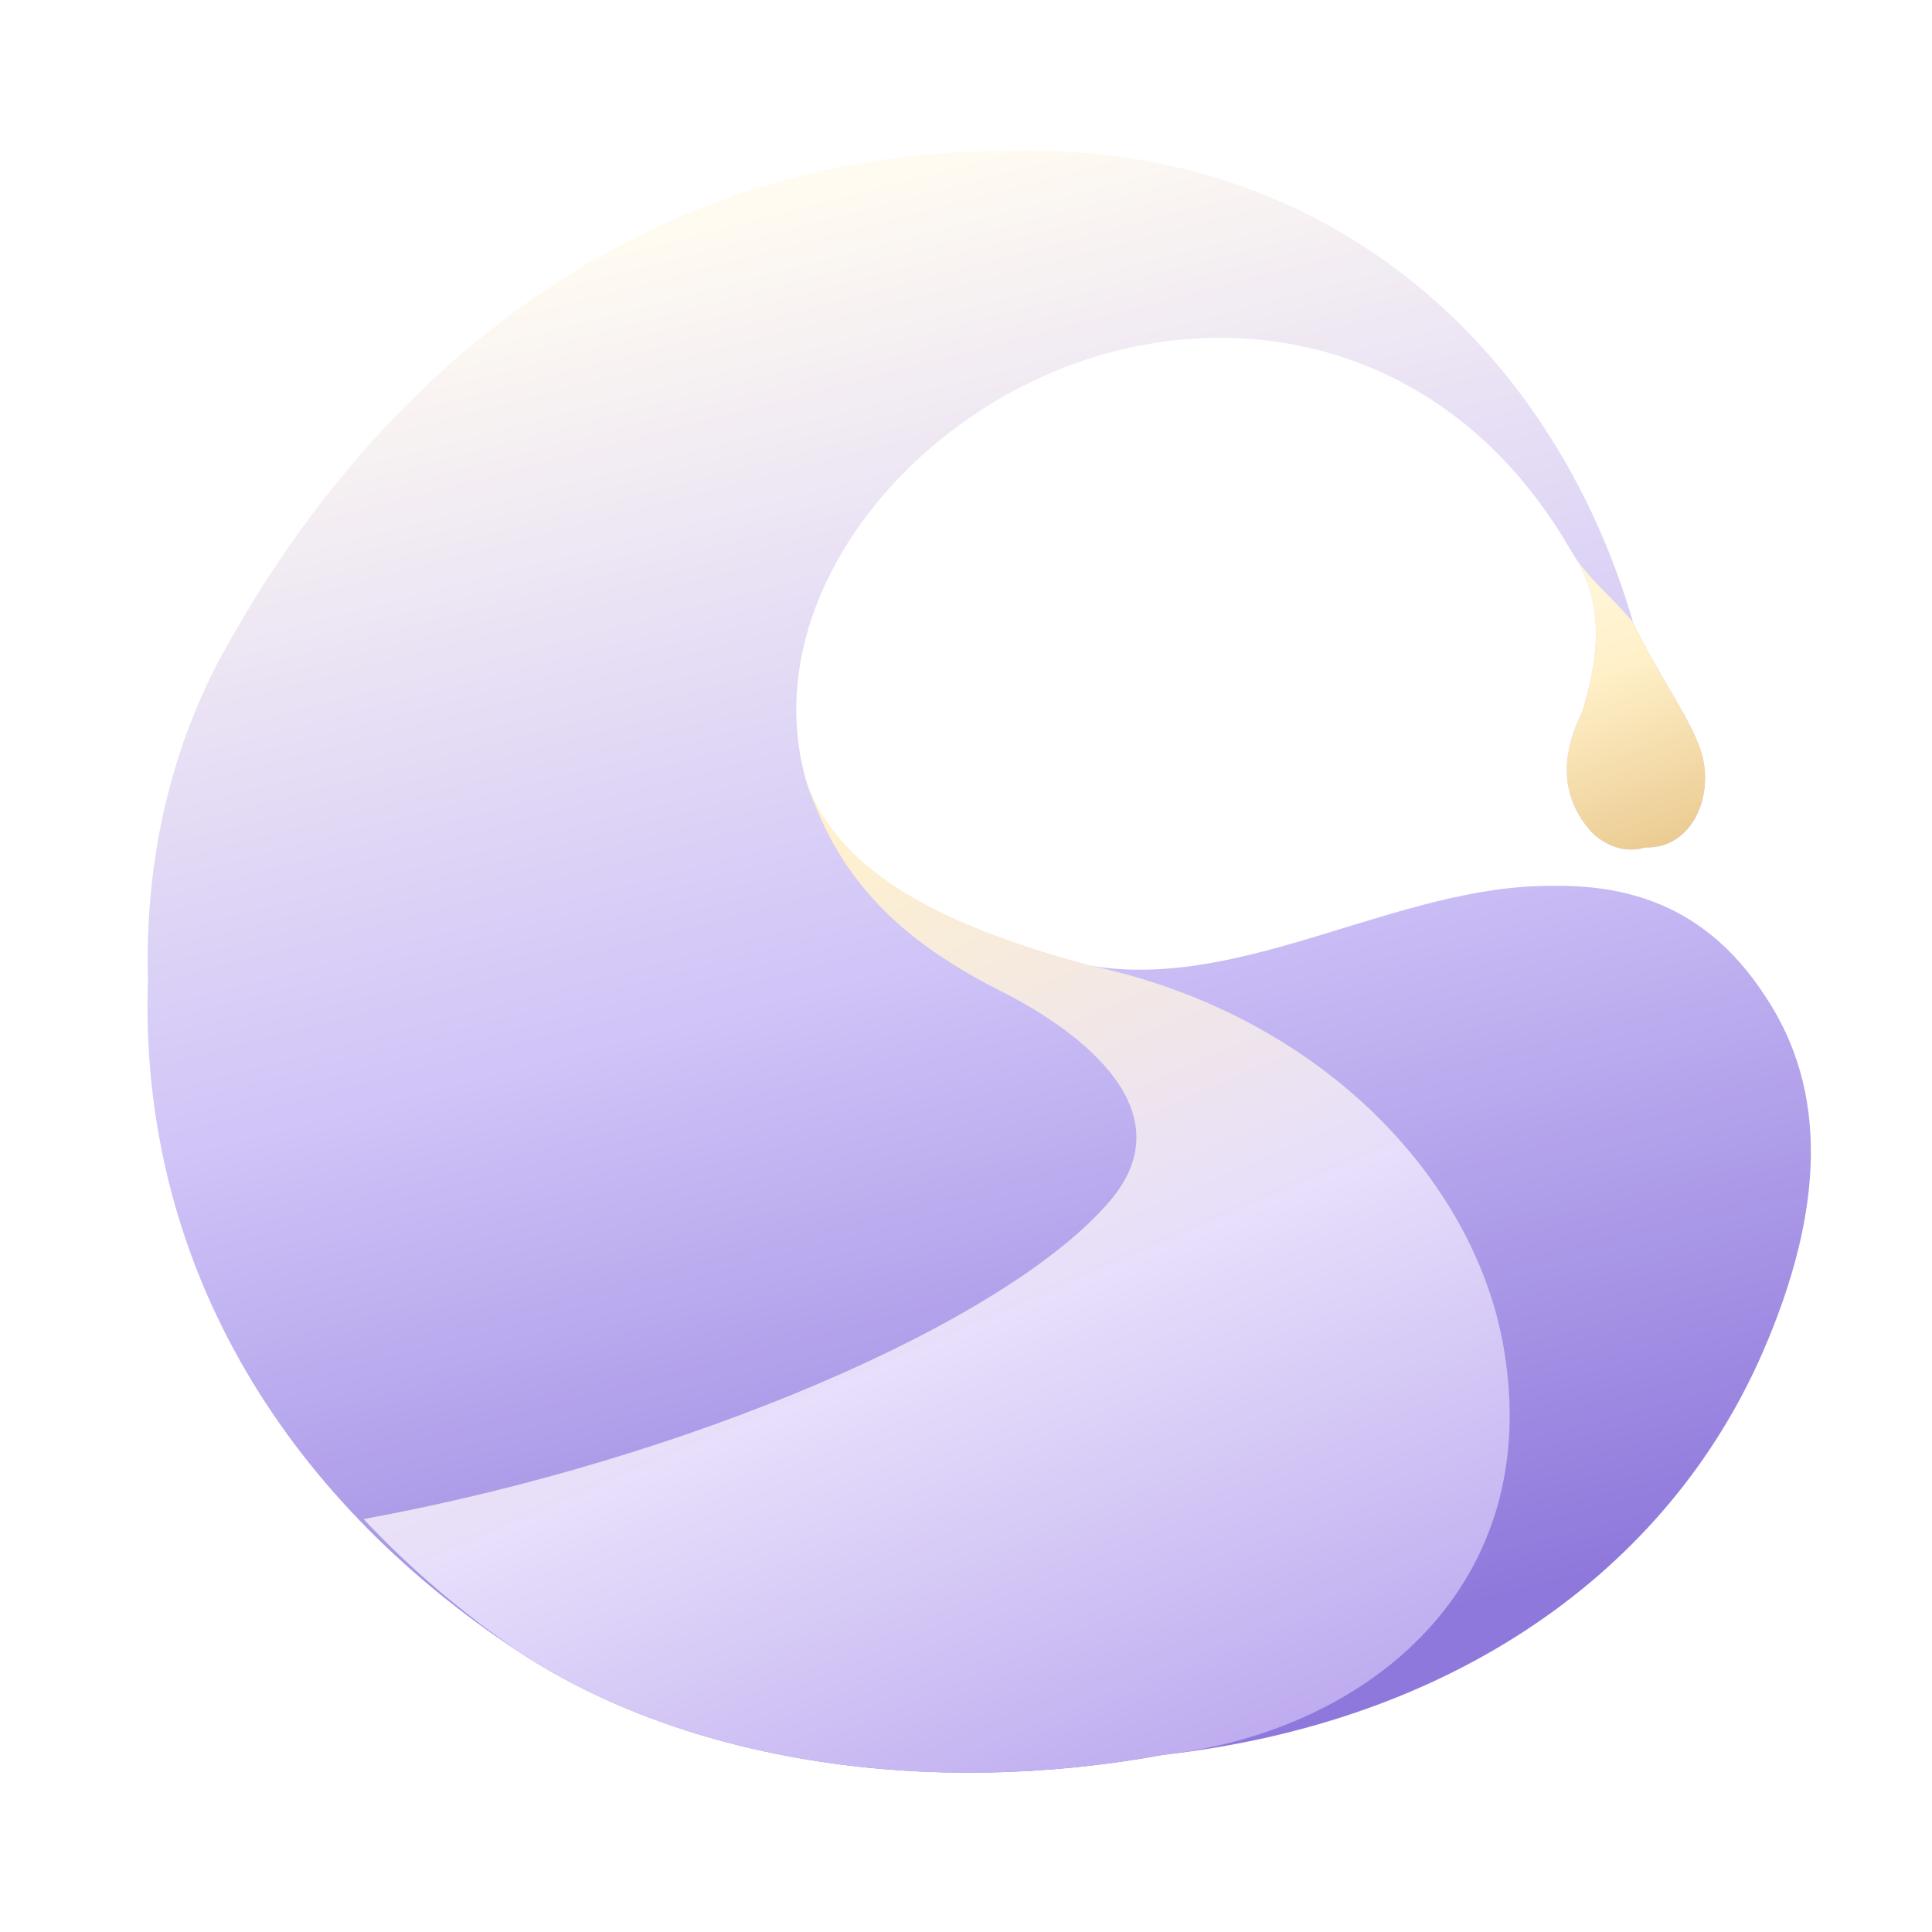
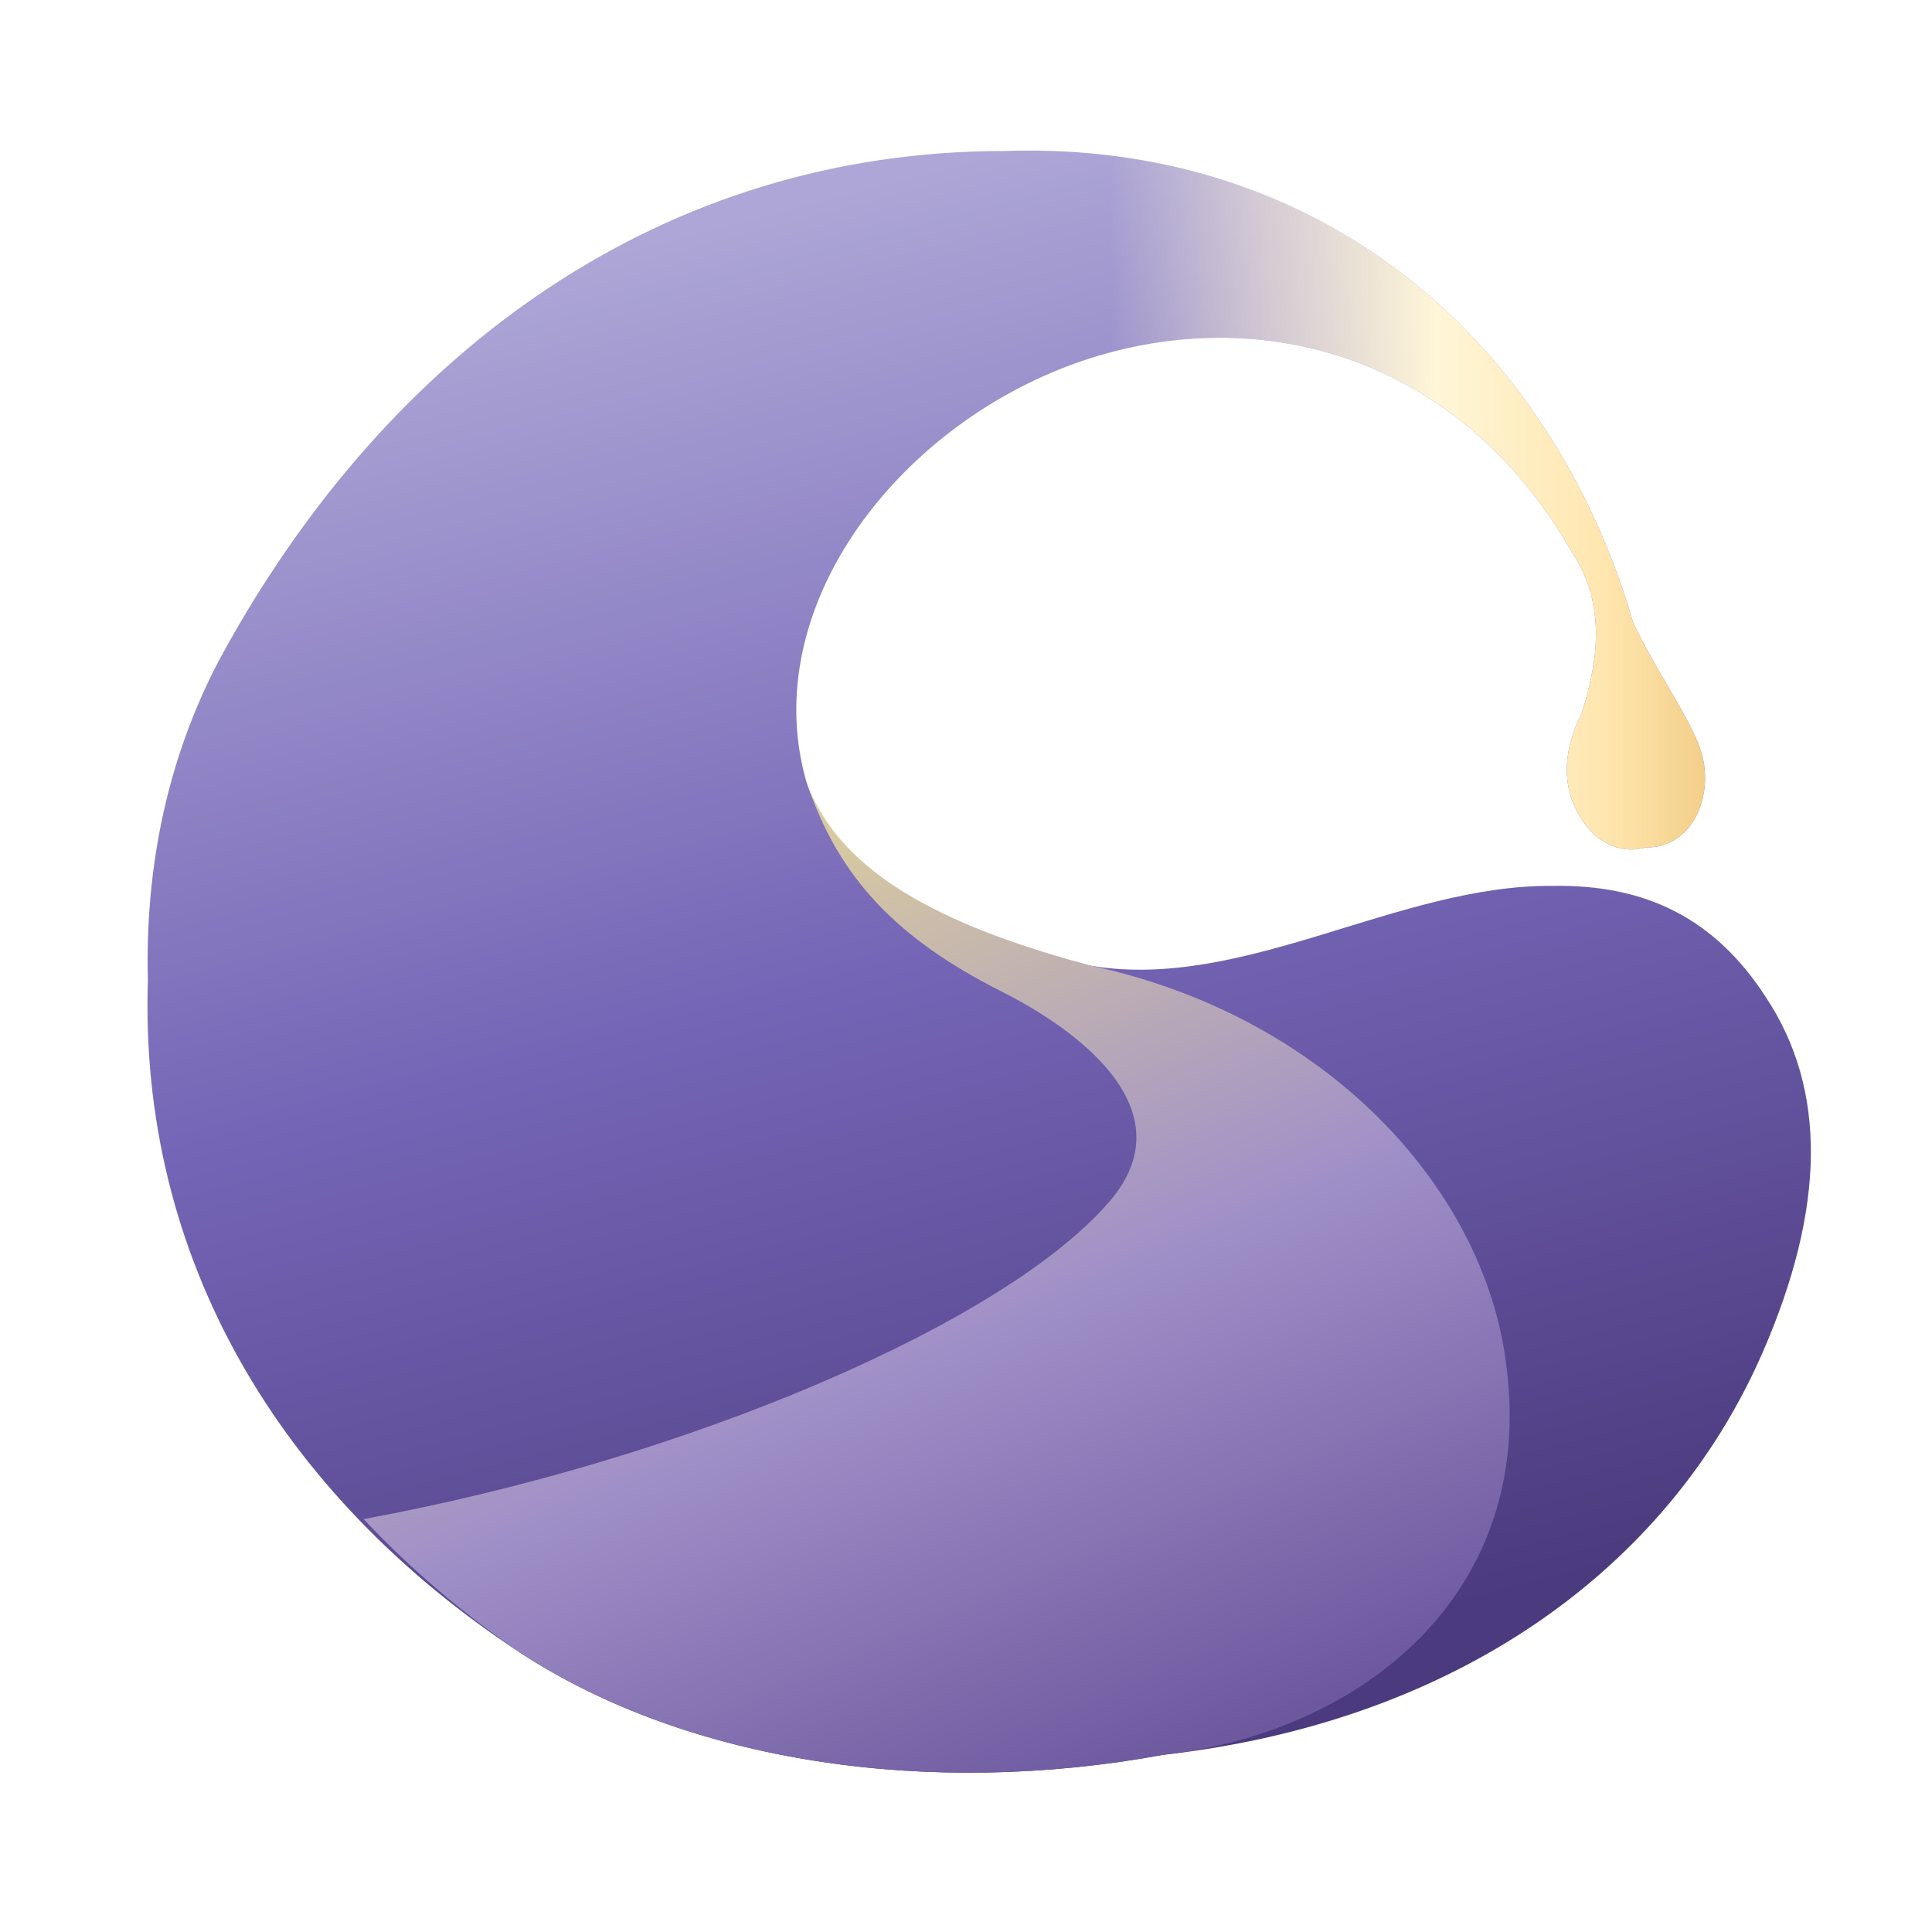
<svg xmlns="http://www.w3.org/2000/svg" width="48" height="48" viewBox="0 0 1254 1254" fill="none">
  <defs>
    <linearGradient id="pearl" gradientUnits="userSpaceOnUse" x1="560" y1="120" x2="810" y2="1080">
-       <stop stop-color="#FFFBF1" />
-       <stop offset="0.5" stop-color="#D0C4F8" />
-       <stop offset="1" stop-color="#8F78DB" />
+       <stop stop-color="#ADA6D6" />
+       <stop offset="0.5" stop-color="#7565B6" />
+       <stop offset="1" stop-color="#4C3A7E" />
    </linearGradient>
    <linearGradient id="light" gradientUnits="userSpaceOnUse" x1="570" y1="525" x2="835" y2="1140">
-       <stop stop-color="#FFF1CD" />
-       <stop offset="0.5" stop-color="#E7DFFB" />
-       <stop offset="1" stop-color="#BCA9EF" />
+       <stop stop-color="#D8CAA0" />
+       <stop offset="0.5" stop-color="#A090C8" />
+       <stop offset="1" stop-color="#69549B" />
    </linearGradient>
-     <linearGradient id="drop" gradientUnits="userSpaceOnUse" x1="1000" y1="320" x2="1090" y2="552">
-       <stop stop-color="#FFFBEA" />
-       <stop offset="0.5" stop-color="#FFF0C8" />
-       <stop offset="1" stop-color="#EAC98F" />
+     <linearGradient id="drop" gradientUnits="userSpaceOnUse" x1="720" y1="0" x2="1112" y2="0">
+       <stop offset="0" stop-color="#FFF6D8" stop-opacity="0" />
+       <stop offset="0.24" stop-color="#FFF6D8" stop-opacity="0.502" />
+       <stop offset="0.54" stop-color="#FFF6D8" />
+       <stop offset="0.82" stop-color="#FFE6AF" />
+       <stop offset="1" stop-color="#F2CD86" />
    </linearGradient>
  </defs>
  <path d="M1068 550C1097 551 1112 519 1105 491C1100 470 1076 438 1060 404C1007 222 858 91 652 98C432 98 253 225 143 427C110 489 94 560 96 636C90 816 181 970 338 1073C447 1144 603 1167 755 1139C943 1118 1082 1020 1144 878C1185 784 1186 707 1146 647C1113 596 1068 574 1008 575C908 574 808 643 709 627C619 613 540 564 523 506C495 405 566 299 667 249C784 191 937 213 1020 358C1044 394 1036 432 1027 462C1011 494 1015 520 1033 540C1042 549 1055 554 1068 550Z" fill="url(#pearl)" />
  <path d="M523 506C545 571 623 604 709 627C861 660 961 770 977 881C1000 1035 882 1125 755 1139C603 1167 447 1144 338 1073C300 1047 266 1018 236 986C448 947 653 858 720 780C770 722 703 670 649 643C584 610 544 571 523 506Z" fill="url(#light)" />
-   <path d="M1060 404C1076 438 1100 470 1105 491C1112 519 1097 551 1068 550C1055 554 1042 549 1033 540C1015 520 1011 494 1027 462C1036 432 1044 394 1020 358C1030 375 1047 388 1060 404Z" fill="url(#drop)" />
+   <path d="M652 98C858 91 1007 222 1060 404C1076 438 1100 470 1105 491C1112 519 1097 551 1068 550C1055 554 1042 549 1033 540C1015 520 1011 494 1027 462C1036 432 1044 394 1020 358C937 213 784 191 667 249L652 98Z" fill="url(#drop)" />
</svg>
